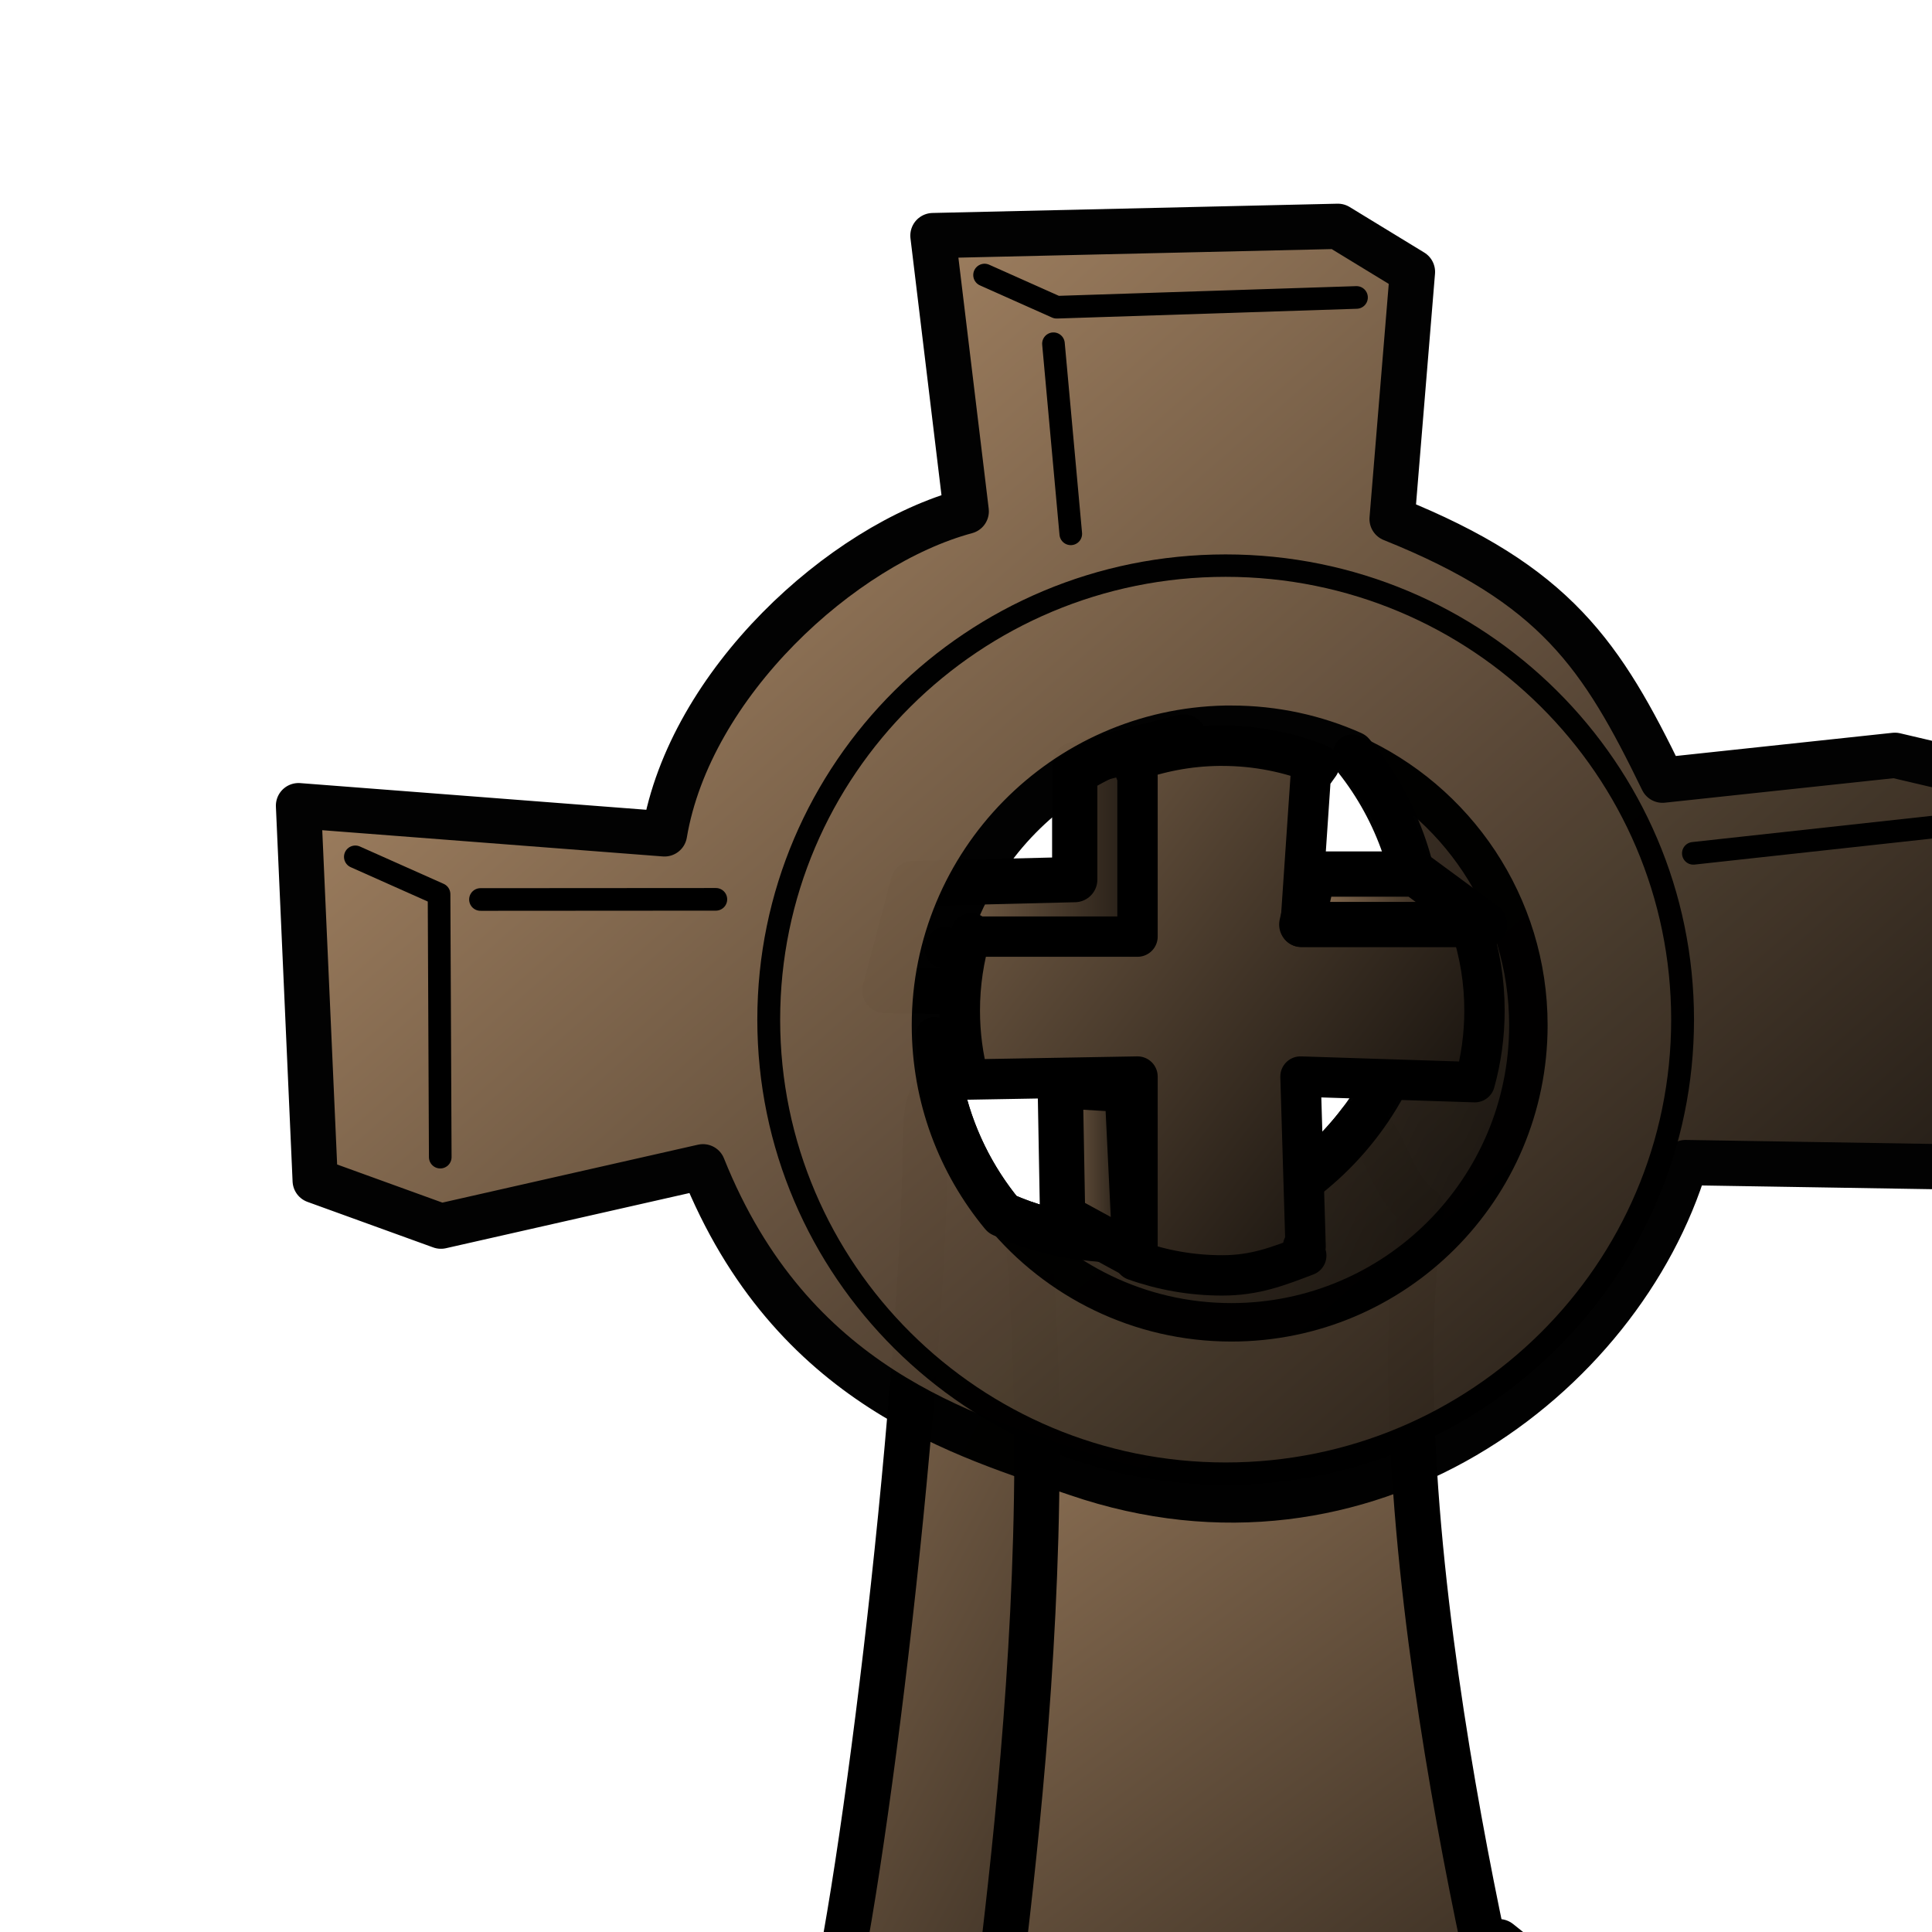
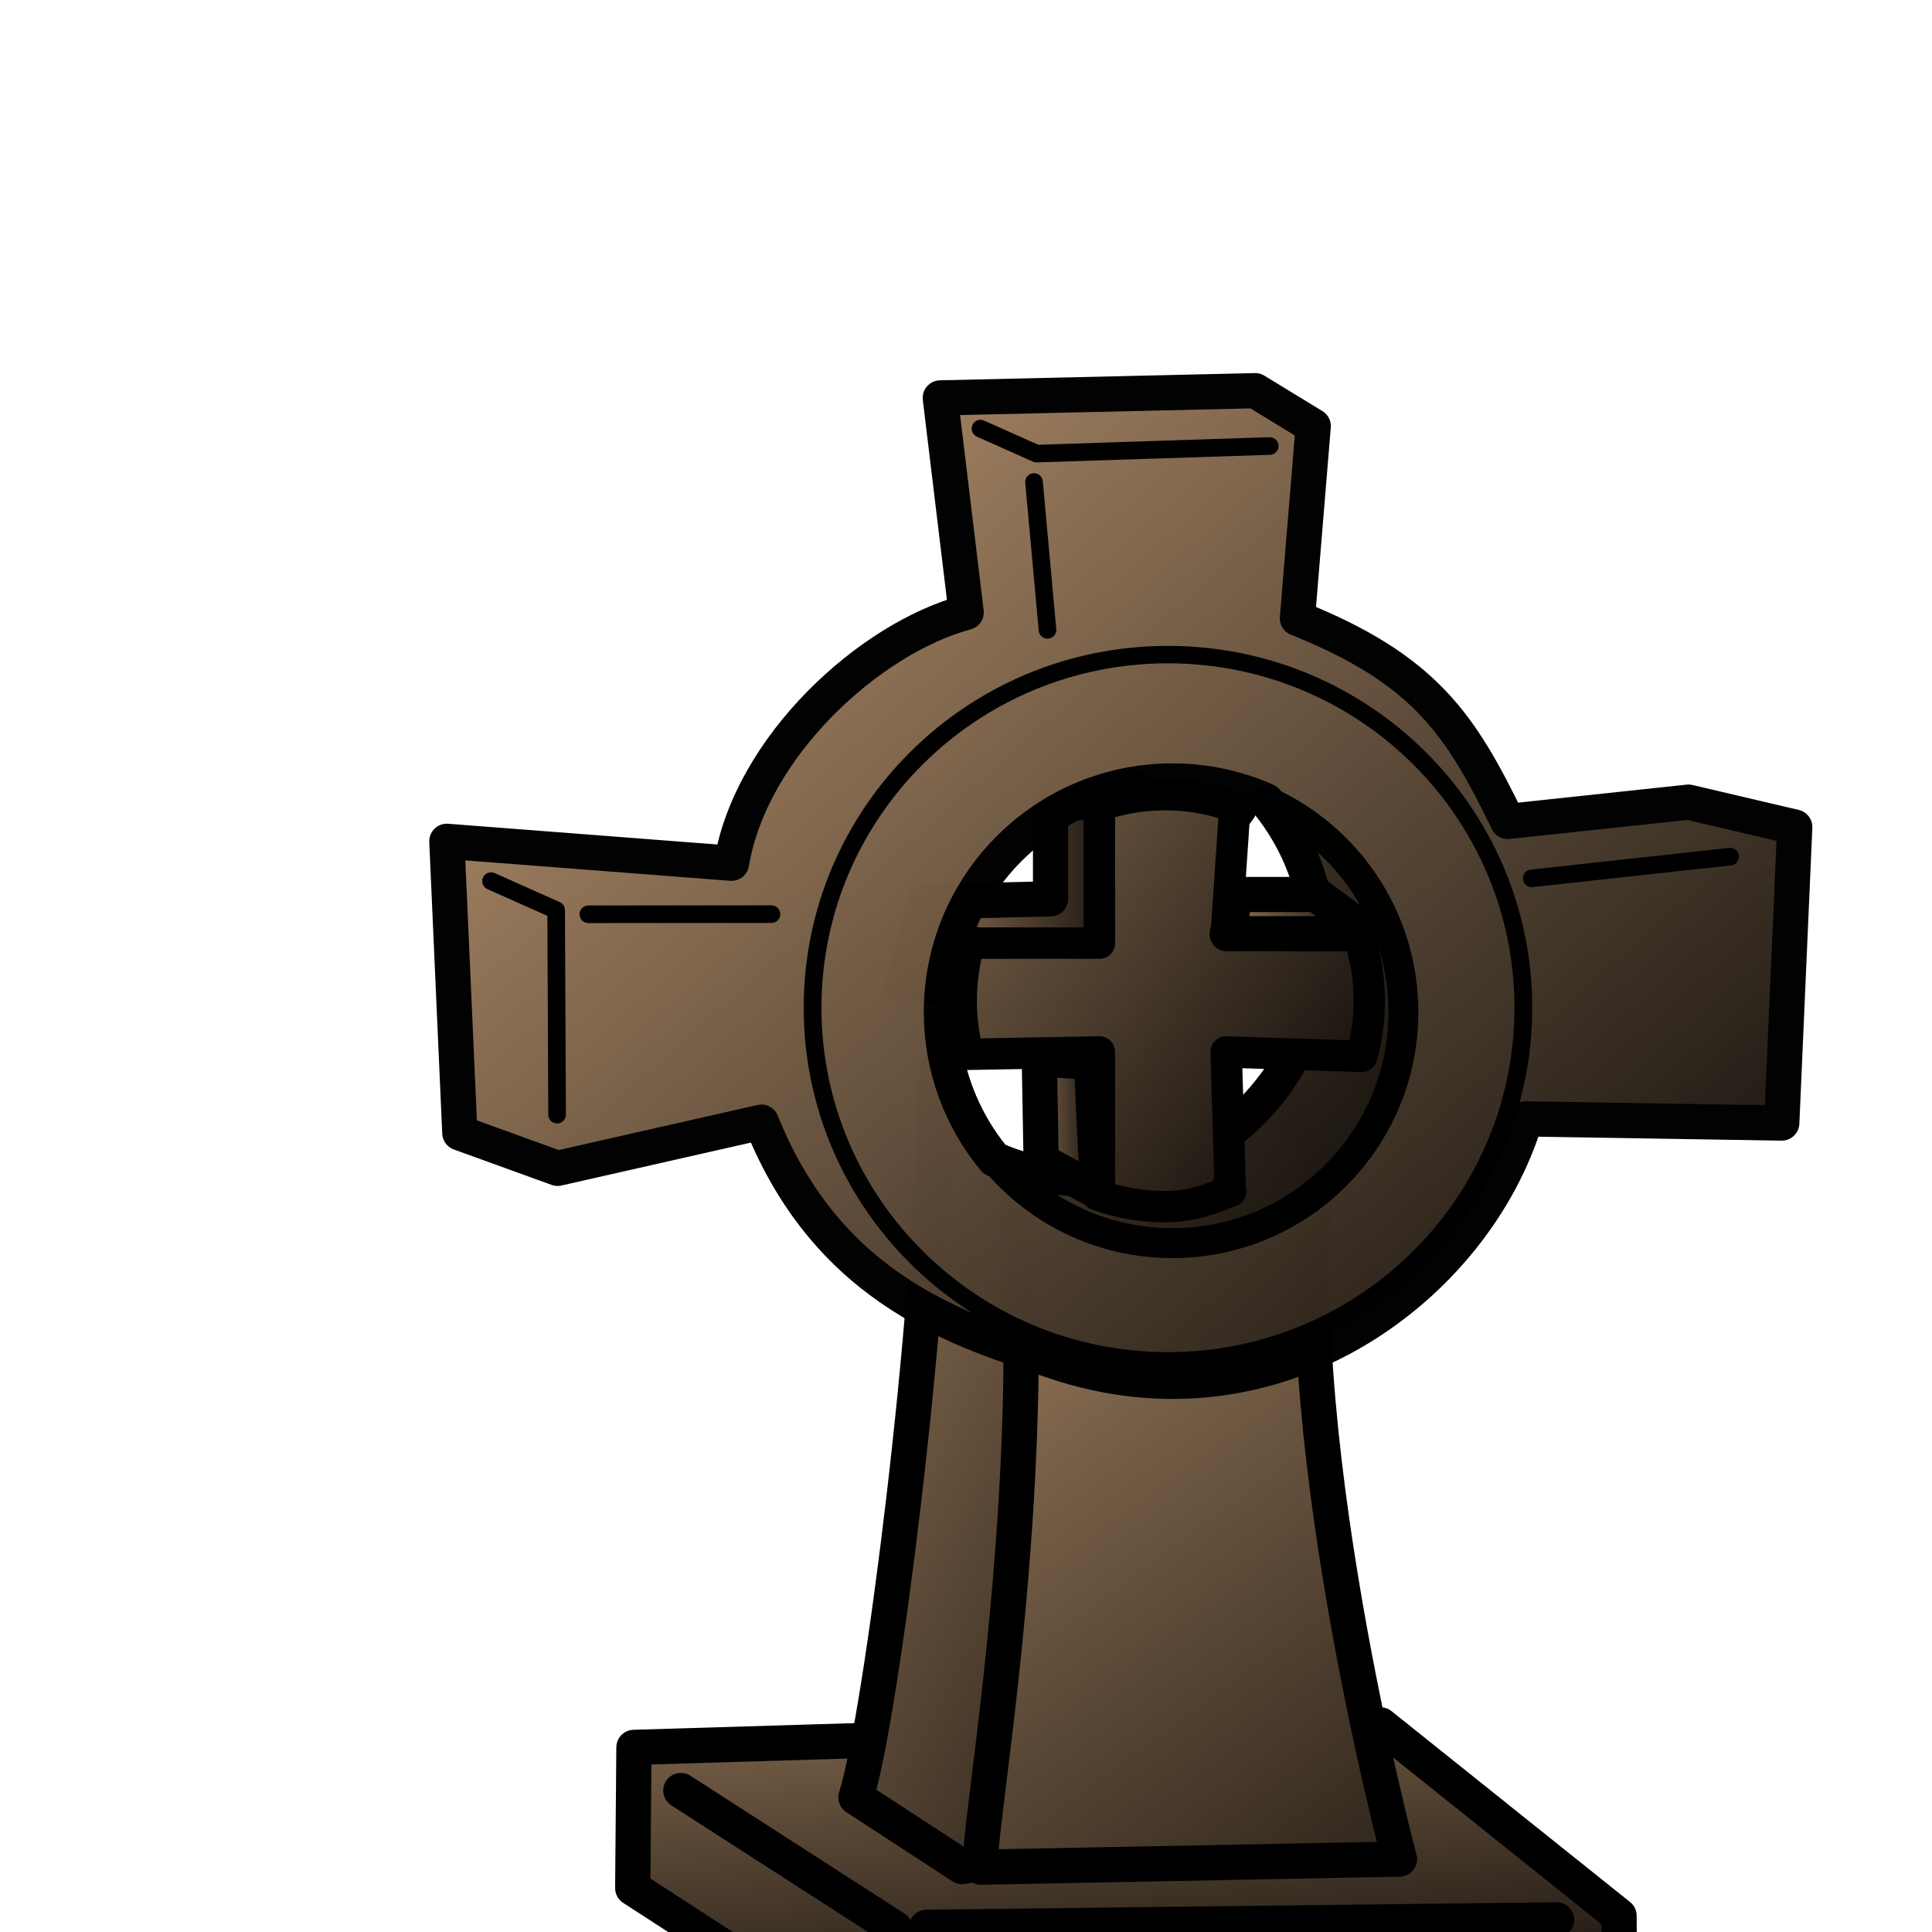
- <svg xmlns="http://www.w3.org/2000/svg" xmlns:xlink="http://www.w3.org/1999/xlink" viewBox="-0.0 -0.0 700.0 700.0" id="svg36220" version="1.0">
+ <svg xmlns="http://www.w3.org/2000/svg" xmlns:xlink="http://www.w3.org/1999/xlink" overflow="hidden" viewBox="-100 -100 900 900" id="svg36220" version="1.0">
  <defs id="defs36222">
    <linearGradient id="linearGradient3347">
      <stop style="stop-color:black;stop-opacity:1;" offset="0" id="stop3349" />
      <stop style="stop-color:black;stop-opacity:0;" offset="1" id="stop3351" />
    </linearGradient>
    <linearGradient id="linearGradient5175">
      <stop style="stop-color:#a08060;stop-opacity:1;" offset="0" id="stop5177" />
      <stop style="stop-color:#000000;stop-opacity:1;" offset="1" id="stop5179" />
    </linearGradient>
    <linearGradient xlink:href="#linearGradient5175" id="linearGradient2273" gradientUnits="userSpaceOnUse" x1="416.048" y1="150.13" x2="825.858" y2="861.172" gradientTransform="matrix(0.554147,0,0,0.70605,220.5202,262.6425)" />
    <linearGradient xlink:href="#linearGradient5175" id="linearGradient2277" gradientUnits="userSpaceOnUse" x1="128.101" y1="181.865" x2="740.295" y2="596.775" gradientTransform="matrix(0.554147,0,0,0.70605,195.0293,238.4564)" />
    <linearGradient xlink:href="#linearGradient5175" id="linearGradient2225" x1="474.405" y1="587.786" x2="504.644" y2="893.36" gradientUnits="userSpaceOnUse" gradientTransform="matrix(0.955393,0,0,0.955393,-3.85768,25.10482)" />
    <linearGradient xlink:href="#linearGradient3347" id="linearGradient3353" x1="749.649" y1="506.85" x2="297.939" y2="301.256" gradientUnits="userSpaceOnUse" gradientTransform="matrix(1.034709,0,0,1.015443,-11.547,-1.140841)" />
    <linearGradient xlink:href="#linearGradient5175" id="linearGradient3371" gradientUnits="userSpaceOnUse" x1="217.996" y1="116.564" x2="650.225" y2="599.485" gradientTransform="matrix(1.034709,0,0,1.015443,-11.19194,51.60242)" />
    <linearGradient xlink:href="#linearGradient5175" id="linearGradient3590" gradientUnits="userSpaceOnUse" gradientTransform="matrix(0.907934,0,0,0.88605,9.67439,93.71704)" x1="474.405" y1="587.786" x2="504.644" y2="893.36" />
    <linearGradient xlink:href="#linearGradient5175" id="linearGradient2267" x1="242.747" y1="227.951" x2="563.464" y2="472.007" gradientUnits="userSpaceOnUse" gradientTransform="matrix(0.922671,0,0,0.905491,35.69338,34.19809)" />
    <linearGradient xlink:href="#linearGradient5175" id="linearGradient3152" x1="313.026" y1="310.022" x2="436.507" y2="310.022" gradientUnits="userSpaceOnUse" gradientTransform="matrix(1.034709,0,0,1.015443,-11.547,-1.140841)" />
    <linearGradient xlink:href="#linearGradient5175" id="linearGradient3160" x1="379.495" y1="419.623" x2="420.95" y2="419.623" gradientUnits="userSpaceOnUse" gradientTransform="matrix(1.034709,0,0,1.015443,-18.8635,0.295213)" />
    <linearGradient xlink:href="#linearGradient5175" id="linearGradient3170" x1="459" y1="322" x2="539" y2="322" gradientUnits="userSpaceOnUse" gradientTransform="matrix(1.034709,0,0,1.015443,-11.547,-1.140841)" />
  </defs>
  <g id="layer1">
    <path style="fill:url(#linearGradient3590);fill-opacity:1;fill-rule:evenodd;stroke:#000000;stroke-width:16.4;stroke-linecap:round;stroke-linejoin:round;stroke-miterlimit:4;stroke-dasharray:none;stroke-opacity:1" d="M 195.313,714 L 194.744,779.534 L 310.851,854.81 L 654.631,848.638 L 654.217,792.435 L 543.095,703.508 L 195.313,714 z " id="path2213" />
    <path style="fill:url(#linearGradient2277);fill-opacity:1;fill-rule:evenodd;stroke:#000000;stroke-width:16.4;stroke-linecap:round;stroke-linejoin:round;stroke-miterlimit:4;stroke-dasharray:none;stroke-opacity:1" d="M 340.901,393.962 C 337.476,395.42 335.523,400.64 335.404,410.336 C 334.137,513.809 310.457,700.388 298.736,737.308 L 348.144,769.517 L 521.943,744.036 C 521.943,744.036 460.134,546.696 393.833,448.51 C 383.057,447.199 372.762,444.296 363.212,440.037 C 352.36,426.926 344.568,411.21 340.901,393.962 z " id="path2275" />
    <path style="fill:url(#linearGradient2273);fill-opacity:1;fill-rule:evenodd;stroke:#000000;stroke-width:16.4;stroke-linecap:round;stroke-linejoin:round;stroke-miterlimit:4;stroke-dasharray:none;stroke-opacity:1" d="M 492.971,406.337 C 473.327,432.419 442.097,449.303 406.961,449.303 C 394.758,449.303 383.01,447.274 372.071,443.528 C 386.499,594.103 353.187,761.943 357.036,769.802 L 551.917,766.026 C 551.917,766.026 496.442,558.177 514.958,437.816 C 503.404,429.741 501.703,411.231 492.971,406.337 z " id="path1331" />
    <path style="fill:none;fill-opacity:0.75;fill-rule:evenodd;stroke:#000000;stroke-width:16.4;stroke-linecap:round;stroke-linejoin:round;stroke-miterlimit:4;stroke-dasharray:none;stroke-opacity:1" d="M 217.156,734.096 L 317.043,798.414 L 315.228,837.4" id="path2215" />
    <path style="fill:none;fill-opacity:0.75;fill-rule:evenodd;stroke:#000000;stroke-width:16.4;stroke-linecap:round;stroke-linejoin:round;stroke-miterlimit:4;stroke-dasharray:none;stroke-opacity:1" d="M 331.57,797.821 L 625.135,794.347" id="path2217" />
    <path style="fill:url(#linearGradient3152);fill-opacity:1;fill-rule:evenodd;stroke:#000000;stroke-width:16.4;stroke-linecap:round;stroke-linejoin:round;stroke-miterlimit:4;stroke-dasharray:none;stroke-opacity:1" d="M 330.865,320.131 L 389.397,318.695 L 389.397,277.049 L 428.906,266.997 L 431.833,360.34 L 320.622,358.904 L 330.865,320.131 z " id="path2271" />
    <path style="opacity:0.99;fill:url(#linearGradient3371);fill-opacity:1;fill-rule:evenodd;stroke:#000000;stroke-width:16.4;stroke-linecap:round;stroke-linejoin:round;stroke-miterlimit:4;stroke-dasharray:none;stroke-dashoffset:0;stroke-opacity:1" d="M 484.725,81.999 L 338.023,85.362 L 350.084,185.256 C 305.097,197.375 249.966,247.592 240.76,302.128 L 108.156,291.91 L 114.203,427.757 L 159.762,444.258 L 254.697,422.743 C 286.767,502.829 349.913,520.099 390.276,533.934 C 494.538,569.671 587.256,499.133 610.701,421.22 L 730.016,423.156 L 736.063,285.278 L 686.558,273.663 L 602.359,282.675 C 580.386,237.449 563.731,211.861 504.385,188.049 L 511.757,98.499 L 484.725,81.999 z M 444.081,263.826 C 444.31,263.822 444.53,263.829 444.76,263.826 C 445.222,263.82 445.686,263.826 446.15,263.826 C 461.722,263.826 476.532,267.131 489.899,273.092 C 505.314,291.718 514.57,315.616 514.57,341.666 C 514.57,401.082 466.361,449.303 406.961,449.303 C 391.389,449.303 376.579,445.998 363.212,440.037 C 347.797,421.411 338.54,397.514 338.54,371.463 C 338.54,312.742 385.638,264.935 444.081,263.826 z " id="path3341" />
    <path style="opacity:0.99;fill:none;fill-opacity:1;fill-rule:evenodd;stroke:#000000;stroke-width:8;stroke-linecap:round;stroke-linejoin:round;stroke-miterlimit:4;stroke-dasharray:none;stroke-dashoffset:0;stroke-opacity:1" id="path2446" d="M 562 321 A 160 162 0 1 1  242,321 A 160 162 0 1 1  562 321 z" transform="matrix(1.034709,0,0,1.015443,28.12701,43.47887)" />
    <path style="fill:none;fill-opacity:1;fill-rule:evenodd;stroke:#000000;stroke-width:8.2;stroke-linecap:round;stroke-linejoin:round;stroke-miterlimit:4;stroke-dasharray:none;stroke-opacity:1" d="M 356.725,99.655 L 382.849,111.313 L 491.49,107.772" id="path3329" />
    <path style="opacity:0.99;fill:url(#linearGradient3353);fill-opacity:1;fill-rule:evenodd;stroke:#000000;stroke-width:13.939;stroke-linecap:round;stroke-linejoin:round;stroke-miterlimit:4;stroke-dasharray:none;stroke-dashoffset:0;stroke-opacity:1" d="M 489.899,273.092 C 505.314,291.718 514.57,315.616 514.57,341.666 C 514.57,401.082 466.361,449.303 406.961,449.303 C 391.389,449.303 376.579,445.998 363.212,440.037 C 382.955,463.893 412.794,479.1 446.15,479.1 C 505.551,479.1 553.76,430.879 553.76,371.463 C 553.76,327.624 527.521,289.869 489.899,273.092 z M 342.388,342.872 C 342.291,343.225 342.191,343.565 342.097,343.919 C 342.19,343.568 342.292,343.222 342.388,342.872 z M 338.605,375.43 C 338.612,375.629 338.629,375.834 338.637,376.033 C 338.629,375.831 338.612,375.632 338.605,375.43 z M 338.637,376.318 C 338.646,376.517 338.66,376.723 338.67,376.921 C 338.66,376.72 338.646,376.52 338.637,376.318 z M 338.67,377.016 C 338.679,377.191 338.692,377.35 338.702,377.524 C 338.693,377.353 338.678,377.188 338.67,377.016 z M 338.896,380.221 C 338.911,380.4 338.913,380.583 338.928,380.761 C 338.913,380.584 338.91,380.399 338.896,380.221 z M 339.09,382.474 C 339.125,382.82 339.181,383.146 339.219,383.49 C 339.181,383.149 339.125,382.816 339.09,382.474 z M 339.446,385.648 C 339.468,385.82 339.519,385.984 339.543,386.155 C 339.519,385.98 339.469,385.823 339.446,385.648 z M 346.139,411.224 C 346.179,411.324 346.196,411.442 346.236,411.541 C 346.193,411.435 346.182,411.331 346.139,411.224 z M 359.429,435.182 C 359.524,435.312 359.623,435.434 359.72,435.563 C 359.624,435.434 359.524,435.311 359.429,435.182 z " id="path3345" />
    <path style="fill:none;fill-opacity:1;fill-rule:evenodd;stroke:#000000;stroke-width:8.2;stroke-linecap:round;stroke-linejoin:round;stroke-miterlimit:4;stroke-dasharray:none;stroke-opacity:1" d="M 128.739,310.453 L 159.077,323.978 L 159.513,419.253" id="path3357" />
    <path style="fill:none;fill-opacity:1;fill-rule:evenodd;stroke:#000000;stroke-width:8.2;stroke-linecap:round;stroke-linejoin:round;stroke-miterlimit:4;stroke-dasharray:none;stroke-opacity:1" d="M 613.528,309.178 L 705.969,299.051" id="path3365" />
    <path style="fill:url(#linearGradient2267);fill-opacity:1;fill-rule:evenodd;stroke:#000000;stroke-width:14.625;stroke-linecap:round;stroke-linejoin:round;stroke-miterlimit:4;stroke-dasharray:none;stroke-opacity:1" d="M 441.582,270.192 C 430.524,270.333 419.91,272.401 410.067,276.049 L 412.143,281.397 L 412.143,339.348 L 353.092,339.348 L 351.881,338.132 C 349.201,346.996 347.758,356.399 347.758,366.145 C 347.758,374.786 348.891,383.165 351.016,391.131 L 412.143,390.056 L 412.143,455.251 L 411.163,456.638 C 421.062,460.167 431.731,462.099 442.822,462.099 C 454.641,462.099 462.838,458.899 473.28,454.915 L 472.117,451.629 L 473.039,451.629 L 471.194,390.056 L 534.339,392.093 C 536.633,383.839 537.857,375.136 537.857,366.145 C 537.857,355.516 536.15,345.285 532.984,335.726 L 471.194,335.726 L 474.885,281.397 L 478.027,277.011 C 467.134,272.618 455.263,270.192 442.822,270.192 C 442.412,270.192 441.991,270.186 441.582,270.192 z " id="path1369" />
    <path style="fill:url(#linearGradient3160);fill-opacity:1;fill-rule:evenodd;stroke:#000000;stroke-width:16.4;stroke-linecap:round;stroke-linejoin:round;stroke-miterlimit:4;stroke-dasharray:none;stroke-opacity:1" d="M 384.15,393.369 L 385.007,440.759 L 411.347,455.12 L 408.42,394.805 L 384.15,393.369 z " id="path2269" />
    <path style="fill:url(#linearGradient3170);fill-opacity:1;fill-rule:evenodd;stroke:#000000;stroke-width:16.4;stroke-linecap:round;stroke-linejoin:round;stroke-miterlimit:4;stroke-dasharray:none;stroke-opacity:1" d="M 475.801,316.693 C 483.044,316.693 513.051,316.693 513.051,316.693 L 537.884,334.971 L 471.662,334.971 L 475.801,316.693 z " id="path3162" />
    <path style="fill:none;fill-opacity:1;fill-rule:evenodd;stroke:#000000;stroke-width:8.2;stroke-linecap:round;stroke-linejoin:round;stroke-miterlimit:4;stroke-dasharray:none;stroke-opacity:1" d="M 387.961,193.414 L 381.687,124.541" id="path3172" />
    <path style="fill:none;fill-opacity:1;fill-rule:evenodd;stroke:#000000;stroke-width:8.2;stroke-linecap:round;stroke-linejoin:round;stroke-miterlimit:4;stroke-dasharray:none;stroke-opacity:1" d="M 259.374,325.846 L 174.082,325.903" id="path3174" />
  </g>
</svg>
